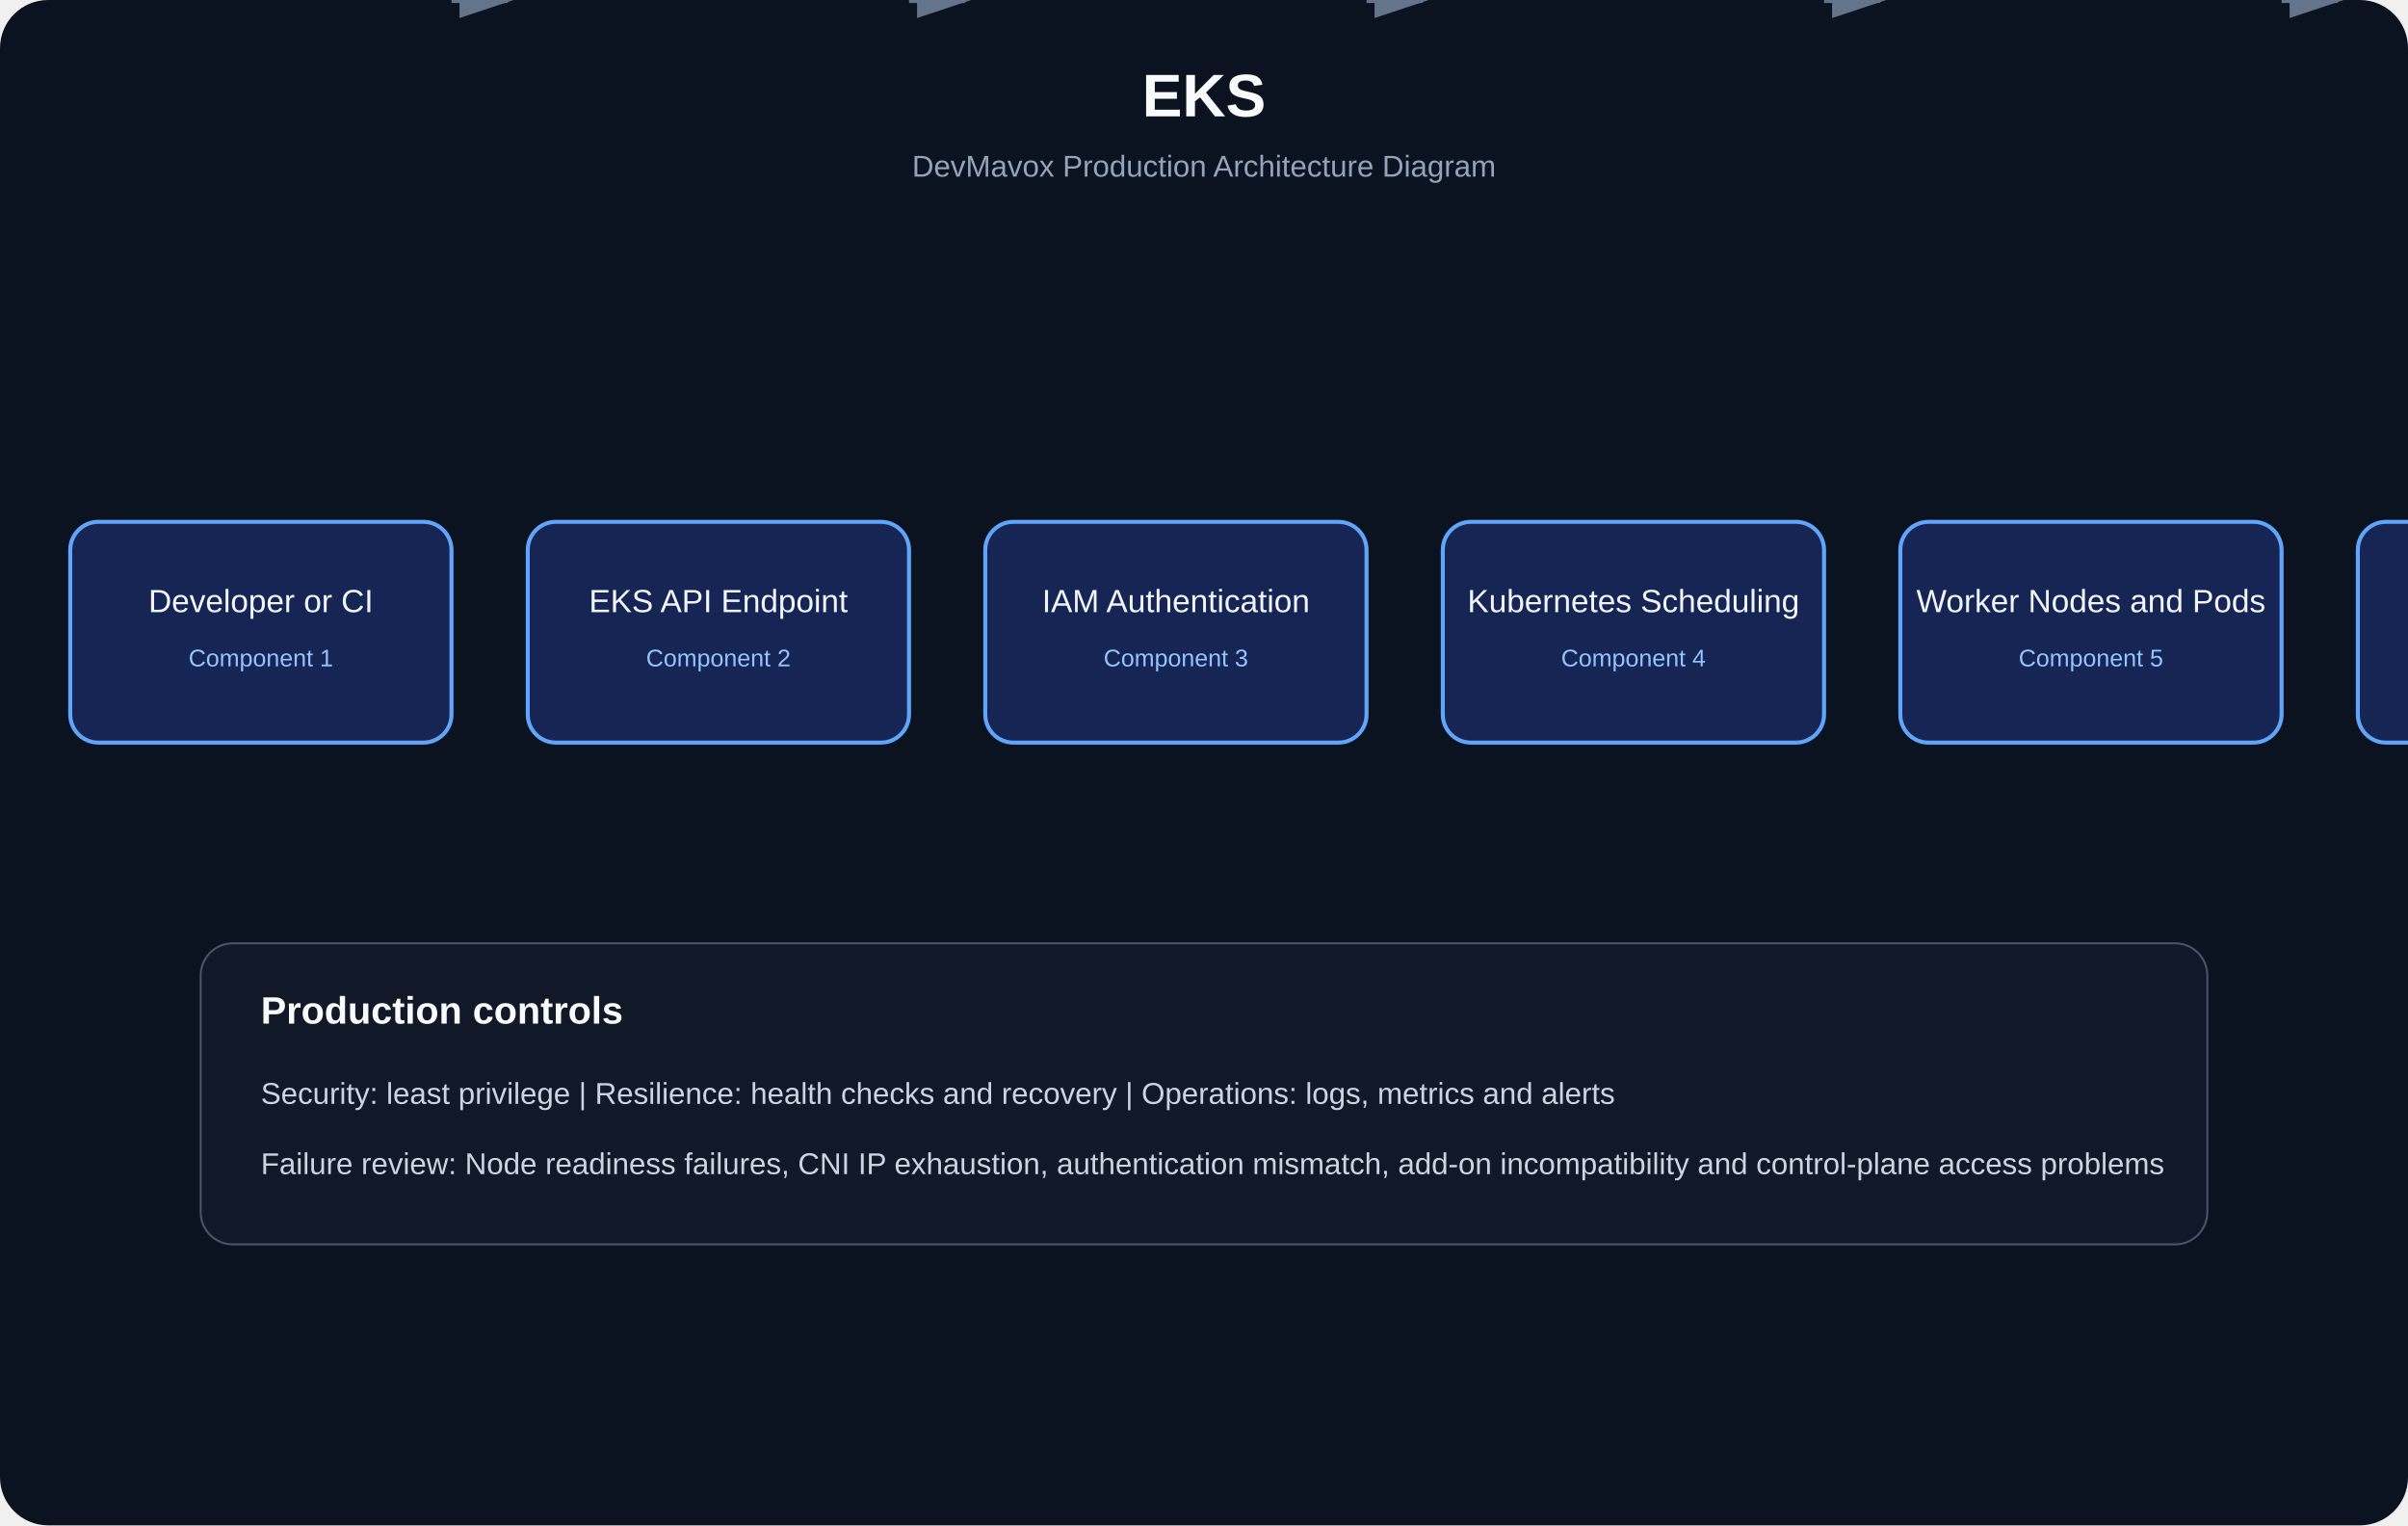
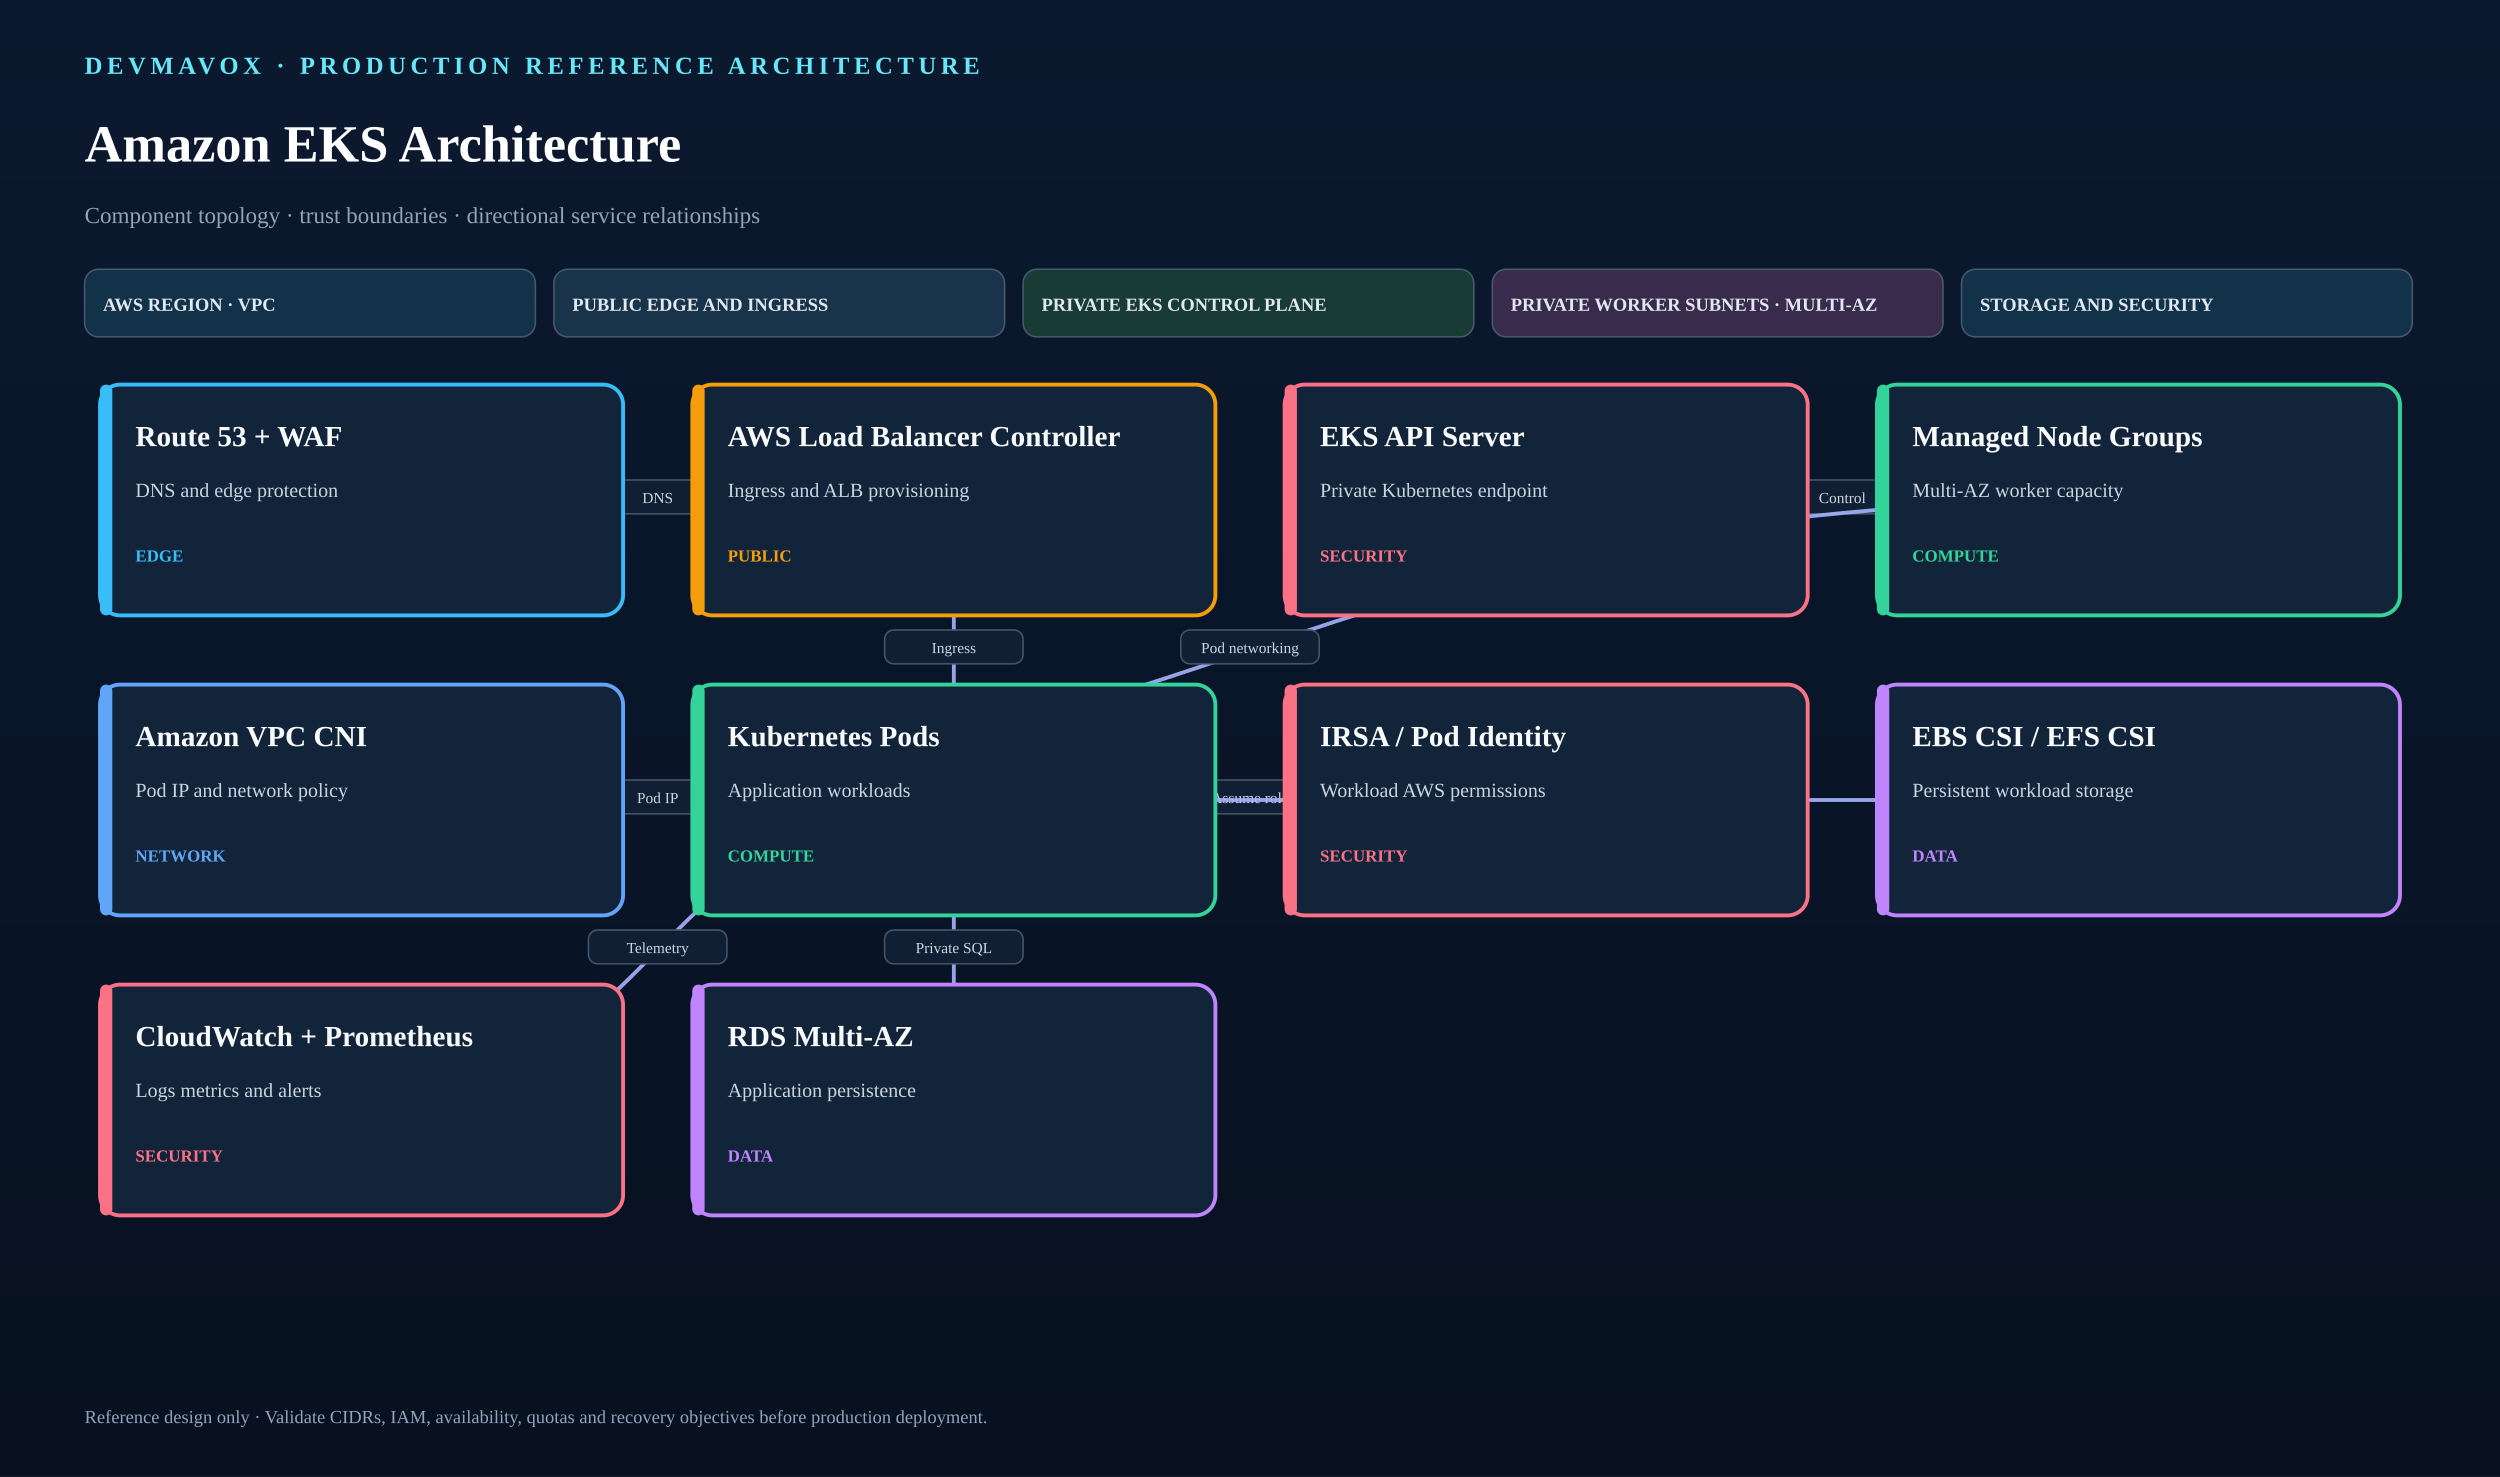
- <svg xmlns="http://www.w3.org/2000/svg" width="1200" height="760" viewBox="0 0 1200 760">
+ <svg xmlns="http://www.w3.org/2000/svg" width="1625" height="960" viewBox="0 0 1625 960">
  <defs>
-     <marker id="arrow" markerWidth="10" markerHeight="10" refX="8" refY="3" orient="auto">
-       <path d="M0,0 L0,6 L9,3 z" fill="#64748b" />
+     <linearGradient id="bg" x2="0" y2="1">
+       <stop stop-color="#0b1930" />
+       <stop offset="1" stop-color="#07111f" />
+     </linearGradient>
+     <marker id="arr" markerWidth="10" markerHeight="10" refX="8" refY="4" orient="auto">
+       <path d="M0 0 L0 8 L9 4Z" fill="#cbd5e1" />
    </marker>
  </defs>
-   <rect width="1200" height="760" rx="24" fill="#0b1220" />
-   <text x="600" y="58" text-anchor="middle" fill="#f8fafc" font-size="30" font-family="Arial" font-weight="700">EKS</text>
-   <text x="600" y="88" text-anchor="middle" fill="#94a3b8" font-size="15" font-family="Arial">DevMavox Production Architecture Diagram</text>
-   <rect x="35" y="260" width="190" height="110" rx="14" fill="#172554" stroke="#60a5fa" stroke-width="2" />
-   <text x="130" y="305" text-anchor="middle" fill="#eff6ff" font-size="16" font-family="Arial">Developer or CI</text>
-   <text x="130" y="332" text-anchor="middle" fill="#93c5fd" font-size="12" font-family="Arial">Component 1</text>
-   <line x1="225" y1="(315)" x2="253" y2="(315)" stroke="#64748b" stroke-width="3" marker-end="url(#arrow)" />
-   <rect x="263" y="260" width="190" height="110" rx="14" fill="#172554" stroke="#60a5fa" stroke-width="2" />
-   <text x="358" y="305" text-anchor="middle" fill="#eff6ff" font-size="16" font-family="Arial">EKS API Endpoint</text>
-   <text x="358" y="332" text-anchor="middle" fill="#93c5fd" font-size="12" font-family="Arial">Component 2</text>
-   <line x1="453" y1="(315)" x2="481" y2="(315)" stroke="#64748b" stroke-width="3" marker-end="url(#arrow)" />
-   <rect x="491" y="260" width="190" height="110" rx="14" fill="#172554" stroke="#60a5fa" stroke-width="2" />
-   <text x="586" y="305" text-anchor="middle" fill="#eff6ff" font-size="16" font-family="Arial">IAM Authentication</text>
-   <text x="586" y="332" text-anchor="middle" fill="#93c5fd" font-size="12" font-family="Arial">Component 3</text>
-   <line x1="681" y1="(315)" x2="709" y2="(315)" stroke="#64748b" stroke-width="3" marker-end="url(#arrow)" />
-   <rect x="719" y="260" width="190" height="110" rx="14" fill="#172554" stroke="#60a5fa" stroke-width="2" />
-   <text x="814" y="305" text-anchor="middle" fill="#eff6ff" font-size="16" font-family="Arial">Kubernetes Scheduling</text>
-   <text x="814" y="332" text-anchor="middle" fill="#93c5fd" font-size="12" font-family="Arial">Component 4</text>
-   <line x1="909" y1="(315)" x2="937" y2="(315)" stroke="#64748b" stroke-width="3" marker-end="url(#arrow)" />
-   <rect x="947" y="260" width="190" height="110" rx="14" fill="#172554" stroke="#60a5fa" stroke-width="2" />
-   <text x="1042" y="305" text-anchor="middle" fill="#eff6ff" font-size="16" font-family="Arial">Worker Nodes and Pods</text>
-   <text x="1042" y="332" text-anchor="middle" fill="#93c5fd" font-size="12" font-family="Arial">Component 5</text>
-   <line x1="1137" y1="(315)" x2="1165" y2="(315)" stroke="#64748b" stroke-width="3" marker-end="url(#arrow)" />
-   <rect x="1175" y="260" width="190" height="110" rx="14" fill="#172554" stroke="#60a5fa" stroke-width="2" />
-   <text x="1270" y="305" text-anchor="middle" fill="#eff6ff" font-size="16" font-family="Arial">AWS Services</text>
-   <text x="1270" y="332" text-anchor="middle" fill="#93c5fd" font-size="12" font-family="Arial">Component 6</text>
-   <rect x="100" y="470" width="1000" height="150" rx="16" fill="#111827" stroke="#475569" />
-   <text x="130" y="510" fill="#f8fafc" font-size="19" font-family="Arial" font-weight="700">Production controls</text>
-   <text x="130" y="550" fill="#cbd5e1" font-size="15" font-family="Arial">Security: least privilege | Resilience: health checks and recovery | Operations: logs, metrics and alerts</text>
-   <text x="130" y="585" fill="#cbd5e1" font-size="15" font-family="Arial">Failure review: Node readiness failures, CNI IP exhaustion, authentication mismatch, add-on incompatibility and control-plane access problems</text>
+   <rect width="100%" height="100%" fill="url(#bg)" />
+   <text x="55" y="48" fill="#67e8f9" font-size="16" font-weight="700" letter-spacing="3">DEVMAVOX · PRODUCTION REFERENCE ARCHITECTURE</text>
+   <text x="55" y="105" fill="white" font-size="34" font-weight="800">Amazon EKS Architecture</text>
+   <text x="55" y="145" fill="#94a3b8" font-size="15">Component topology · trust boundaries · directional service relationships</text>
+   <rect x="55" y="175" width="293" height="44" rx="9" fill="#12324a" stroke="#64748b" stroke-opacity=".65" />
+   <text x="67" y="202" fill="#e2e8f0" font-size="12" font-weight="700">AWS REGION · VPC</text>
+   <rect x="360" y="175" width="293" height="44" rx="9" fill="#19334b" stroke="#64748b" stroke-opacity=".65" />
+   <text x="372" y="202" fill="#e2e8f0" font-size="12" font-weight="700">PUBLIC EDGE AND INGRESS</text>
+   <rect x="665" y="175" width="293" height="44" rx="9" fill="#183b35" stroke="#64748b" stroke-opacity=".65" />
+   <text x="677" y="202" fill="#e2e8f0" font-size="12" font-weight="700">PRIVATE EKS CONTROL PLANE</text>
+   <rect x="970" y="175" width="293" height="44" rx="9" fill="#382b4c" stroke="#64748b" stroke-opacity=".65" />
+   <text x="982" y="202" fill="#e2e8f0" font-size="12" font-weight="700">PRIVATE WORKER SUBNETS · MULTI-AZ</text>
+   <rect x="1275" y="175" width="293" height="44" rx="9" fill="#12324a" stroke="#64748b" stroke-opacity=".65" />
+   <text x="1287" y="202" fill="#e2e8f0" font-size="12" font-weight="700">STORAGE AND SECURITY</text>
+   <path d="M 235 325 C 427.5 325, 427.5 325, 620 325" fill="none" stroke="#a5b4fc" stroke-width="2.5" marker-end="url(#arr)" opacity=".9" />
+   <rect x="382.5" y="312" width="90" height="22" rx="6" fill="#111f34" stroke="#475569" />
+   <text x="427.5" y="327" fill="#cbd5e1" text-anchor="middle" font-size="10">DNS</text>
+   <path d="M 620 325 C 620 325, 620 520, 620 520" fill="none" stroke="#a5b4fc" stroke-width="2.5" marker-end="url(#arr)" opacity=".9" />
+   <rect x="575" y="409.5" width="90" height="22" rx="6" fill="#111f34" stroke="#475569" />
+   <text x="620" y="424.5" fill="#cbd5e1" text-anchor="middle" font-size="10">Ingress</text>
+   <path d="M 1005 325 C 1197.5 325, 1197.5 325, 1390 325" fill="none" stroke="#a5b4fc" stroke-width="2.5" marker-end="url(#arr)" opacity=".9" />
+   <rect x="1152.5" y="312" width="90" height="22" rx="6" fill="#111f34" stroke="#475569" />
+   <text x="1197.5" y="327" fill="#cbd5e1" text-anchor="middle" font-size="10">Control</text>
+   <path d="M 1390 325 C 812.5 325, 812.5 520, 235 520" fill="none" stroke="#a5b4fc" stroke-width="2.5" marker-end="url(#arr)" opacity=".9" />
+   <rect x="767.5" y="409.5" width="90" height="22" rx="6" fill="#111f34" stroke="#475569" />
+   <text x="812.5" y="424.5" fill="#cbd5e1" text-anchor="middle" font-size="10">Pod networking</text>
+   <path d="M 235 520 C 427.5 520, 427.5 520, 620 520" fill="none" stroke="#a5b4fc" stroke-width="2.5" marker-end="url(#arr)" opacity=".9" />
+   <rect x="382.5" y="507" width="90" height="22" rx="6" fill="#111f34" stroke="#475569" />
+   <text x="427.5" y="522" fill="#cbd5e1" text-anchor="middle" font-size="10">Pod IP</text>
+   <path d="M 620 520 C 812.5 520, 812.5 520, 1005 520" fill="none" stroke="#a5b4fc" stroke-width="2.5" marker-end="url(#arr)" opacity=".9" />
+   <rect x="767.5" y="507" width="90" height="22" rx="6" fill="#111f34" stroke="#475569" />
+   <text x="812.5" y="522" fill="#cbd5e1" text-anchor="middle" font-size="10">Assume role</text>
+   <path d="M 620 520 C 1005 520, 1005 520, 1390 520" fill="none" stroke="#a5b4fc" stroke-width="2.5" marker-end="url(#arr)" opacity=".9" />
+   <rect x="960" y="507" width="90" height="22" rx="6" fill="#111f34" stroke="#475569" />
+   <text x="1005" y="522" fill="#cbd5e1" text-anchor="middle" font-size="10">Mount volume</text>
+   <path d="M 620 520 C 620 520, 620 715, 620 715" fill="none" stroke="#a5b4fc" stroke-width="2.5" marker-end="url(#arr)" opacity=".9" />
+   <rect x="575" y="604.5" width="90" height="22" rx="6" fill="#111f34" stroke="#475569" />
+   <text x="620" y="619.5" fill="#cbd5e1" text-anchor="middle" font-size="10">Private SQL</text>
+   <path d="M 620 520 C 427.5 520, 427.5 715, 235 715" fill="none" stroke="#a5b4fc" stroke-width="2.5" marker-end="url(#arr)" opacity=".9" />
+   <rect x="382.5" y="604.5" width="90" height="22" rx="6" fill="#111f34" stroke="#475569" />
+   <text x="427.5" y="619.5" fill="#cbd5e1" text-anchor="middle" font-size="10">Telemetry</text>
+   <g>
+     <rect x="65" y="250" width="340" height="150" rx="13" fill="#12243a" stroke="#38bdf8" stroke-width="2.5" />
+     <rect x="65" y="250" width="8" height="150" rx="4" fill="#38bdf8" />
+     <text x="88" y="290" fill="#f8fafc" font-size="19" font-weight="700">Route 53 + WAF</text>
+     <text x="88" y="323" fill="#cbd5e1" font-size="13">DNS and edge protection</text>
+     <text x="88" y="365" fill="#38bdf8" font-size="11" font-weight="700">EDGE</text>
+   </g>
+   <g>
+     <rect x="450" y="250" width="340" height="150" rx="13" fill="#12243a" stroke="#f59e0b" stroke-width="2.5" />
+     <rect x="450" y="250" width="8" height="150" rx="4" fill="#f59e0b" />
+     <text x="473" y="290" fill="#f8fafc" font-size="19" font-weight="700">AWS Load Balancer Controller</text>
+     <text x="473" y="323" fill="#cbd5e1" font-size="13">Ingress and ALB provisioning</text>
+     <text x="473" y="365" fill="#f59e0b" font-size="11" font-weight="700">PUBLIC</text>
+   </g>
+   <g>
+     <rect x="835" y="250" width="340" height="150" rx="13" fill="#12243a" stroke="#fb7185" stroke-width="2.5" />
+     <rect x="835" y="250" width="8" height="150" rx="4" fill="#fb7185" />
+     <text x="858" y="290" fill="#f8fafc" font-size="19" font-weight="700">EKS API Server</text>
+     <text x="858" y="323" fill="#cbd5e1" font-size="13">Private Kubernetes endpoint</text>
+     <text x="858" y="365" fill="#fb7185" font-size="11" font-weight="700">SECURITY</text>
+   </g>
+   <g>
+     <rect x="1220" y="250" width="340" height="150" rx="13" fill="#12243a" stroke="#34d399" stroke-width="2.5" />
+     <rect x="1220" y="250" width="8" height="150" rx="4" fill="#34d399" />
+     <text x="1243" y="290" fill="#f8fafc" font-size="19" font-weight="700">Managed Node Groups</text>
+     <text x="1243" y="323" fill="#cbd5e1" font-size="13">Multi-AZ worker capacity</text>
+     <text x="1243" y="365" fill="#34d399" font-size="11" font-weight="700">COMPUTE</text>
+   </g>
+   <g>
+     <rect x="65" y="445" width="340" height="150" rx="13" fill="#12243a" stroke="#60a5fa" stroke-width="2.5" />
+     <rect x="65" y="445" width="8" height="150" rx="4" fill="#60a5fa" />
+     <text x="88" y="485" fill="#f8fafc" font-size="19" font-weight="700">Amazon VPC CNI</text>
+     <text x="88" y="518" fill="#cbd5e1" font-size="13">Pod IP and network policy</text>
+     <text x="88" y="560" fill="#60a5fa" font-size="11" font-weight="700">NETWORK</text>
+   </g>
+   <g>
+     <rect x="450" y="445" width="340" height="150" rx="13" fill="#12243a" stroke="#34d399" stroke-width="2.5" />
+     <rect x="450" y="445" width="8" height="150" rx="4" fill="#34d399" />
+     <text x="473" y="485" fill="#f8fafc" font-size="19" font-weight="700">Kubernetes Pods</text>
+     <text x="473" y="518" fill="#cbd5e1" font-size="13">Application workloads</text>
+     <text x="473" y="560" fill="#34d399" font-size="11" font-weight="700">COMPUTE</text>
+   </g>
+   <g>
+     <rect x="835" y="445" width="340" height="150" rx="13" fill="#12243a" stroke="#fb7185" stroke-width="2.5" />
+     <rect x="835" y="445" width="8" height="150" rx="4" fill="#fb7185" />
+     <text x="858" y="485" fill="#f8fafc" font-size="19" font-weight="700">IRSA / Pod Identity</text>
+     <text x="858" y="518" fill="#cbd5e1" font-size="13">Workload AWS permissions</text>
+     <text x="858" y="560" fill="#fb7185" font-size="11" font-weight="700">SECURITY</text>
+   </g>
+   <g>
+     <rect x="1220" y="445" width="340" height="150" rx="13" fill="#12243a" stroke="#c084fc" stroke-width="2.5" />
+     <rect x="1220" y="445" width="8" height="150" rx="4" fill="#c084fc" />
+     <text x="1243" y="485" fill="#f8fafc" font-size="19" font-weight="700">EBS CSI / EFS CSI</text>
+     <text x="1243" y="518" fill="#cbd5e1" font-size="13">Persistent workload storage</text>
+     <text x="1243" y="560" fill="#c084fc" font-size="11" font-weight="700">DATA</text>
+   </g>
+   <g>
+     <rect x="65" y="640" width="340" height="150" rx="13" fill="#12243a" stroke="#fb7185" stroke-width="2.5" />
+     <rect x="65" y="640" width="8" height="150" rx="4" fill="#fb7185" />
+     <text x="88" y="680" fill="#f8fafc" font-size="19" font-weight="700">CloudWatch + Prometheus</text>
+     <text x="88" y="713" fill="#cbd5e1" font-size="13">Logs metrics and alerts</text>
+     <text x="88" y="755" fill="#fb7185" font-size="11" font-weight="700">SECURITY</text>
+   </g>
+   <g>
+     <rect x="450" y="640" width="340" height="150" rx="13" fill="#12243a" stroke="#c084fc" stroke-width="2.5" />
+     <rect x="450" y="640" width="8" height="150" rx="4" fill="#c084fc" />
+     <text x="473" y="680" fill="#f8fafc" font-size="19" font-weight="700">RDS Multi-AZ</text>
+     <text x="473" y="713" fill="#cbd5e1" font-size="13">Application persistence</text>
+     <text x="473" y="755" fill="#c084fc" font-size="11" font-weight="700">DATA</text>
+   </g>
+   <text x="55" y="925" fill="#94a3b8" font-size="12">Reference design only · Validate CIDRs, IAM, availability, quotas and recovery objectives before production deployment.</text>
</svg>
